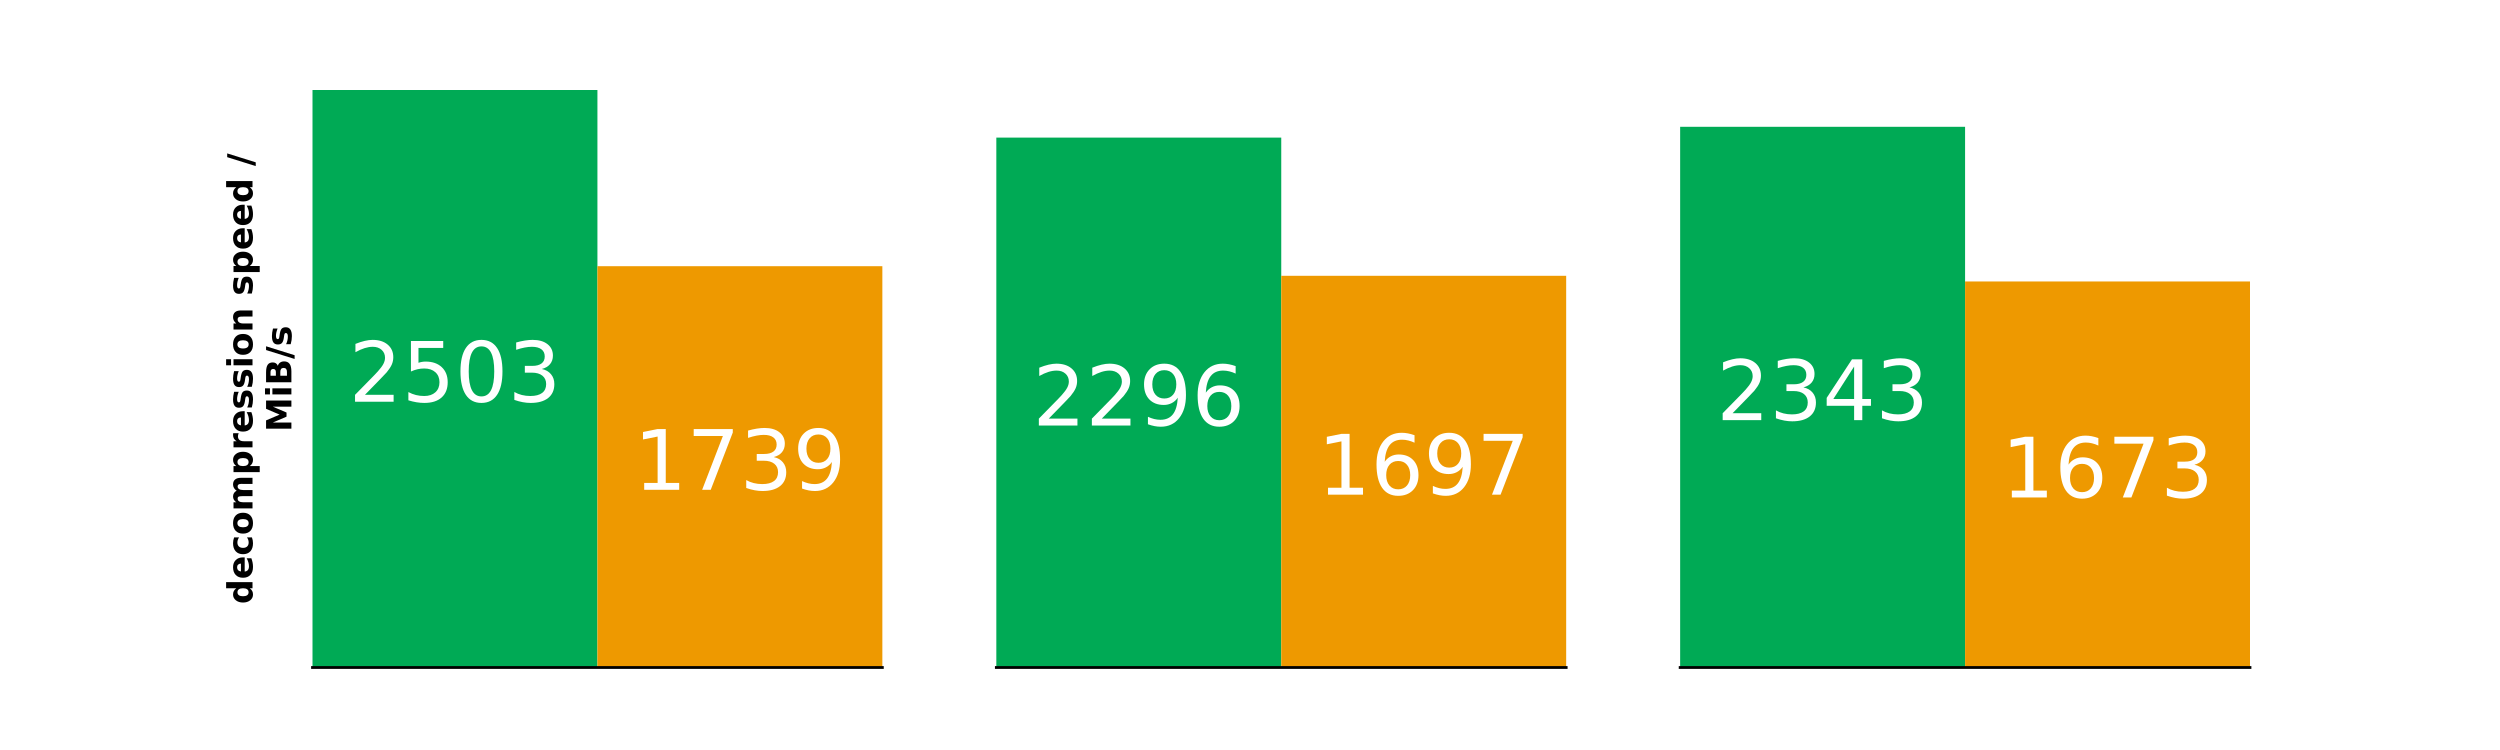
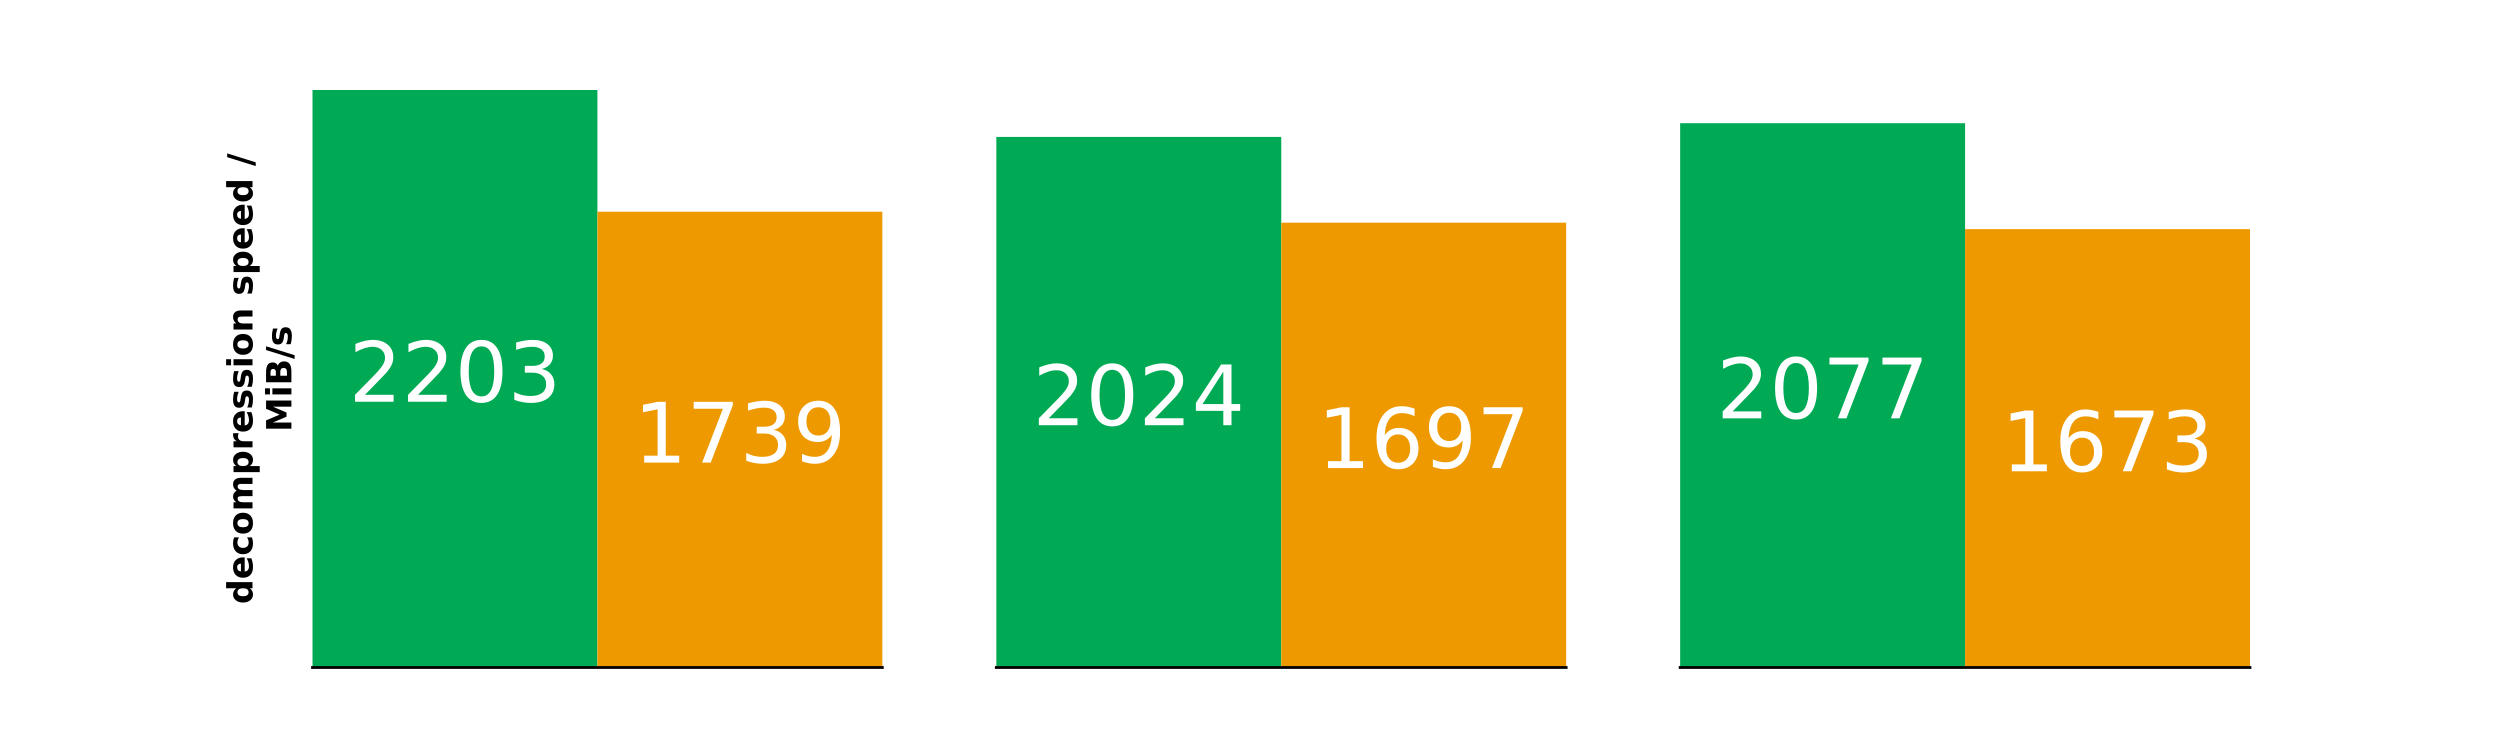
<svg xmlns="http://www.w3.org/2000/svg" xmlns:xlink="http://www.w3.org/1999/xlink" width="960" height="288" viewBox="0 0 720 216">
  <defs>
    <style>*{stroke-linejoin:round;stroke-linecap:butt}</style>
  </defs>
  <g id="figure_1">
    <path id="patch_1" d="M0 216h720V0H0z" style="fill:#fff" />
    <g id="axes_1">
      <path id="patch_2" d="M90 192.24h164.118V25.92H90z" style="fill:#fff" />
-       <path id="patch_3" d="M90 192.24h82.059V25.92H90z" clip-path="url(#pd2aa5bd81c)" style="fill:#0a5" />
-       <path id="patch_4" d="M172.059 192.24h82.059V76.658h-82.06z" clip-path="url(#pd2aa5bd81c)" style="fill:#e90" />
+       <path id="patch_3" d="M90 192.24h82.059V25.92H90z" clip-path="url(#p6e9be53049)" style="fill:#0a5" />
+       <path id="patch_4" d="M172.059 192.24h82.059V60.97h-82.06z" clip-path="url(#p6e9be53049)" style="fill:#e90" />
      <g id="matplotlib.axis_2">
        <g id="text_1">
          <g transform="matrix(0 -.1 -.1 0 72.722 173.98)">
            <defs>
              <path id="DejaVuSans-Bold-64" d="M2919 2988v1875h1125V0H2919v506q-231-309-510-453-278-144-643-144-647 0-1063 514-415 515-415 1324t415 1323q416 514 1063 514 362 0 642-145t511-451zM2181 722q360 0 549 262 189 263 189 763t-189 762q-189 263-549 263-356 0-545-263-189-262-189-762t189-763q189-262 545-262z" transform="scale(.01563)" />
              <path id="DejaVuSans-Bold-65" d="M4031 1759v-318H1416q40-394 284-591t681-197q353 0 723 105 371 105 762 317V213Q3469 63 3072-14t-794-77q-950 0-1477 483-526 483-526 1355 0 856 517 1346 517 491 1424 491 825 0 1320-497 495-496 495-1328zm-1150 372q0 319-186 514-186 196-486 196-325 0-528-183t-253-527h1453z" transform="scale(.01563)" />
              <path id="DejaVuSans-Bold-63" d="M3366 3391v-913q-228 156-458 231t-477 75q-468 0-729-273t-261-764q0-491 261-765 261-273 729-273 263 0 499 78 236 79 436 232V103Q3103 6 2833-42q-270-49-542-49-947 0-1482 486-534 486-534 1352t534 1351q535 486 1482 486 275 0 542-48t533-145z" transform="scale(.01563)" />
              <path id="DejaVuSans-Bold-6f" d="M2203 2784q-372 0-567-267t-195-770q0-503 195-771 195-267 567-267 366 0 559 267 194 268 194 771t-194 770q-193 267-559 267zm0 800q903 0 1411-488 508-487 508-1349 0-863-508-1351Q3106-91 2203-91q-906 0-1417 487-511 488-511 1351 0 862 511 1349 511 488 1417 488z" transform="scale(.01563)" />
              <path id="DejaVuSans-Bold-6d" d="M3781 2919q213 325 505 495t642 170q603 0 919-372 316-371 316-1081V0H5038v1825q3 41 4 84 2 44 2 125 0 372-110 539-109 168-353 168-318 0-492-263-173-262-180-759V0H2784v1825q0 581-100 748-100 168-356 168-322 0-497-264t-175-755V0H531v3500h1125v-512q207 296 474 446t589 150q362 0 640-175 279-175 422-490z" transform="scale(.01563)" />
              <path id="DejaVuSans-Bold-70" d="M1656 506v-1837H538v4831h1118v-512q232 306 513 451t647 145q647 0 1062-514 416-514 416-1323T3878 423Q3463-91 2816-91q-366 0-647 145-281 146-513 452zm744 2266q-359 0-552-264-192-264-192-761t192-761q193-264 552-264t548 262q190 263 190 763t-190 762q-189 263-548 263z" transform="scale(.01563)" />
              <path id="DejaVuSans-Bold-72" d="M3138 2547q-147 69-293 101-145 33-292 33-431 0-664-277-233-276-233-791V0H538v3500h1118v-575q216 344 495 501 280 158 671 158 56 0 121-5 66-4 191-20l4-1012z" transform="scale(.01563)" />
              <path id="DejaVuSans-Bold-73" d="M3272 3391v-850q-359 150-694 225-334 75-631 75-319 0-474-80-154-80-154-245 0-135 117-207 117-71 420-106l197-28q860-109 1156-359 297-250 297-785 0-559-413-841Q2681-91 1863-91q-347 0-718 55-370 55-761 164v850q335-162 686-244 352-81 714-81 329 0 494 90 166 91 166 270 0 150-114 223t-455 114l-197 25q-747 94-1047 347t-300 769q0 556 381 824 382 269 1169 269 310 0 650-47 341-46 741-146z" transform="scale(.01563)" />
              <path id="DejaVuSans-Bold-69" d="M538 3500h1118V0H538v3500zm0 1363h1118v-913H538v913z" transform="scale(.01563)" />
              <path id="DejaVuSans-Bold-6e" d="M4056 2131V0H2931v1631q0 453-20 625t-70 253q-66 110-179 171-112 61-256 61-350 0-550-271-200-270-200-748V0H538v3500h1118v-512q253 306 537 451 285 145 629 145 606 0 920-372 314-371 314-1081z" transform="scale(.01563)" />
              <path id="DejaVuSans-Bold-2f" d="M1644 4666h694L691-594H0l1644 5260z" transform="scale(.01563)" />
            </defs>
            <use xlink:href="#DejaVuSans-Bold-64" />
            <use xlink:href="#DejaVuSans-Bold-65" x="71.582" />
            <use xlink:href="#DejaVuSans-Bold-63" x="139.404" />
            <use xlink:href="#DejaVuSans-Bold-6f" x="198.682" />
            <use xlink:href="#DejaVuSans-Bold-6d" x="267.383" />
            <use xlink:href="#DejaVuSans-Bold-70" x="371.582" />
            <use xlink:href="#DejaVuSans-Bold-72" x="443.164" />
            <use xlink:href="#DejaVuSans-Bold-65" x="492.48" />
            <use xlink:href="#DejaVuSans-Bold-73" x="560.303" />
            <use xlink:href="#DejaVuSans-Bold-73" x="619.824" />
            <use xlink:href="#DejaVuSans-Bold-69" x="679.346" />
            <use xlink:href="#DejaVuSans-Bold-6f" x="713.623" />
            <use xlink:href="#DejaVuSans-Bold-6e" x="782.324" />
            <use xlink:href="#DejaVuSans-Bold-20" x="853.516" />
            <use xlink:href="#DejaVuSans-Bold-73" x="888.33" />
            <use xlink:href="#DejaVuSans-Bold-70" x="947.852" />
            <use xlink:href="#DejaVuSans-Bold-65" x="1019.434" />
            <use xlink:href="#DejaVuSans-Bold-65" x="1087.256" />
            <use xlink:href="#DejaVuSans-Bold-64" x="1155.078" />
            <use xlink:href="#DejaVuSans-Bold-20" x="1226.66" />
            <use xlink:href="#DejaVuSans-Bold-2f" x="1261.475" />
          </g>
          <g transform="matrix(0 -.1 -.1 0 83.92 124.383)">
            <defs>
              <path id="DejaVuSans-Bold-4d" d="M588 4666h1531l1062-2497 1069 2497h1528V0H4641v3413L3566 897h-763L1728 3413V0H588v4666z" transform="scale(.01563)" />
              <path id="DejaVuSans-Bold-42" d="M2456 2859q285 0 431 125 147 125 147 369 0 241-147 367-146 127-431 127h-665v-988h665zm41-2040q362 0 545 153t183 462q0 304-181 455-181 152-547 152h-706V819h706zm1119 1678q387-113 599-416 213-303 213-743 0-675-456-1007Q3516 0 2584 0H588v4666h1806q972 0 1408-294t436-941q0-340-160-579-159-239-462-355z" transform="scale(.01563)" />
            </defs>
            <use xlink:href="#DejaVuSans-Bold-4d" />
            <use xlink:href="#DejaVuSans-Bold-69" x="99.512" />
            <use xlink:href="#DejaVuSans-Bold-42" x="133.789" />
            <use xlink:href="#DejaVuSans-Bold-2f" x="210.01" />
            <use xlink:href="#DejaVuSans-Bold-73" x="246.533" />
          </g>
        </g>
      </g>
      <path id="patch_5" d="M90 192.24h164.118" style="fill:none;stroke:#000;stroke-width:.8;stroke-linejoin:miter;stroke-linecap:square" />
      <g id="text_2" style="fill:#fff" transform="matrix(.24 0 0 -.24 100.49 115.703)">
        <defs>
          <path id="DejaVuSans-32" d="M1228 531h2203V0H469v531q359 372 979 998 621 627 780 809 303 340 423 576 121 236 121 464 0 372-261 606-261 235-680 235-297 0-627-103-329-103-704-313v638q381 153 712 231 332 78 607 78 725 0 1156-363 431-362 431-968 0-288-108-546-107-257-392-607-78-91-497-524-418-433-1181-1211z" transform="scale(.01563)" />
-           <path id="DejaVuSans-35" d="M691 4666h2478v-532H1269V2991q137 47 274 70 138 23 276 23 781 0 1237-428 457-428 457-1159 0-753-469-1171Q2575-91 1722-91q-294 0-599 50Q819 9 494 109v635q281-153 581-228t634-75q541 0 856 284 316 284 316 772 0 487-316 771-315 285-856 285-253 0-505-56-251-56-513-175v2344z" transform="scale(.01563)" />
          <path id="DejaVuSans-30" d="M2034 4250q-487 0-733-480-245-479-245-1442 0-959 245-1439 246-480 733-480 491 0 736 480 246 480 246 1439 0 963-246 1442-245 480-736 480zm0 500q785 0 1199-621 414-620 414-1801 0-1178-414-1799Q2819-91 2034-91q-784 0-1198 620-414 621-414 1799 0 1181 414 1801 414 621 1198 621z" transform="scale(.01563)" />
          <path id="DejaVuSans-33" d="M2597 2516q453-97 707-404 255-306 255-756 0-690-475-1069Q2609-91 1734-91q-293 0-604 58T488 141v609q262-153 574-231 313-78 654-78 593 0 904 234t311 681q0 413-289 645-289 233-804 233h-544v519h569q465 0 712 186t247 536q0 359-255 551-254 193-729 193-260 0-557-57-297-56-653-174v562q360 100 674 150t592 50q719 0 1137-327 419-326 419-882 0-388-222-655t-631-370z" transform="scale(.01563)" />
        </defs>
        <use xlink:href="#DejaVuSans-32" />
-         <use xlink:href="#DejaVuSans-35" x="63.623" />
+         <use xlink:href="#DejaVuSans-32" x="63.623" />
        <use xlink:href="#DejaVuSans-30" x="127.246" />
        <use xlink:href="#DejaVuSans-33" x="190.869" />
      </g>
-       <g id="text_3" style="fill:#fff" transform="matrix(.24 0 0 -.24 182.548 141.071)">
+       <g id="text_3" style="fill:#fff" transform="matrix(.24 0 0 -.24 182.548 133.228)">
        <defs>
          <path id="DejaVuSans-31" d="M794 531h1031v3560L703 3866v575l1116 225h631V531h1031V0H794v531z" transform="scale(.01563)" />
          <path id="DejaVuSans-37" d="M525 4666h3000v-269L1831 0h-659l1594 4134H525v532z" transform="scale(.01563)" />
          <path id="DejaVuSans-39" d="M703 97v575q238-113 481-172 244-59 479-59 625 0 954 420 330 420 377 1277-181-269-460-413-278-144-615-144-700 0-1108 423-408 424-408 1159 0 718 425 1152 425 435 1131 435 810 0 1236-621 427-620 427-1801 0-1103-524-1761Q2575-91 1691-91q-238 0-482 47Q966 3 703 97zm1256 1978q425 0 673 290 249 291 249 798 0 503-249 795-248 292-673 292t-673-292q-248-292-248-795 0-507 248-798 248-290 673-290z" transform="scale(.01563)" />
        </defs>
        <use xlink:href="#DejaVuSans-31" />
        <use xlink:href="#DejaVuSans-37" x="63.623" />
        <use xlink:href="#DejaVuSans-33" x="127.246" />
        <use xlink:href="#DejaVuSans-39" x="190.869" />
      </g>
    </g>
    <g id="axes_2">
      <path id="patch_6" d="M286.941 192.24H451.06V25.92H286.94z" style="fill:#fff" />
-       <path id="patch_7" d="M286.941 192.24H369V39.625h-82.059z" clip-path="url(#pf9a6a5d865)" style="fill:#0a5" />
-       <path id="patch_8" d="M369 192.24h82.059V79.432H369z" clip-path="url(#pf9a6a5d865)" style="fill:#e90" />
+       <path id="patch_7" d="M286.941 192.24H369V39.436h-82.059z" clip-path="url(#p525537fa0f)" style="fill:#0a5" />
+       <path id="patch_8" d="M369 192.24h82.059V64.12H369z" clip-path="url(#p525537fa0f)" style="fill:#e90" />
      <path id="patch_9" d="M286.941 192.24H451.06" style="fill:none;stroke:#000;stroke-width:.8;stroke-linejoin:miter;stroke-linecap:square" />
-       <g id="text_4" style="fill:#fff" transform="matrix(.24 0 0 -.24 297.43 122.555)">
+       <g id="text_4" style="fill:#fff" transform="matrix(.24 0 0 -.24 297.43 122.46)">
+         <defs>
+           <path id="DejaVuSans-34" d="M2419 4116 825 1625h1594v2491zm-166 550h794V1625h666v-525h-666V0h-628v1100H313v609l1940 2957z" transform="scale(.01563)" />
+         </defs>
+         <use xlink:href="#DejaVuSans-32" />
+         <use xlink:href="#DejaVuSans-30" x="63.623" />
+         <use xlink:href="#DejaVuSans-32" x="127.246" />
+         <use xlink:href="#DejaVuSans-34" x="190.869" />
+       </g>
+       <g id="text_5" style="fill:#fff" transform="matrix(.24 0 0 -.24 379.49 134.803)">
        <defs>
          <path id="DejaVuSans-36" d="M2113 2584q-425 0-674-291-248-290-248-796 0-503 248-796 249-292 674-292t673 292q248 293 248 796 0 506-248 796-248 291-673 291zm1253 1979v-575q-238 112-480 171-242 60-480 60-625 0-955-422-329-422-376-1275 184 272 462 417 279 145 613 145 703 0 1111-427 408-426 408-1160 0-719-425-1154Q2819-91 2113-91q-810 0-1238 620-428 621-428 1799 0 1106 525 1764t1409 658q238 0 480-47t505-140z" transform="scale(.01563)" />
        </defs>
-         <use xlink:href="#DejaVuSans-32" />
-         <use xlink:href="#DejaVuSans-32" x="63.623" />
-         <use xlink:href="#DejaVuSans-39" x="127.246" />
-         <use xlink:href="#DejaVuSans-36" x="190.869" />
-       </g>
-       <g id="text_5" style="fill:#fff" transform="matrix(.24 0 0 -.24 379.49 142.458)">
        <use xlink:href="#DejaVuSans-31" />
        <use xlink:href="#DejaVuSans-36" x="63.623" />
        <use xlink:href="#DejaVuSans-39" x="127.246" />
        <use xlink:href="#DejaVuSans-37" x="190.869" />
      </g>
    </g>
    <g id="axes_3">
      <path id="patch_10" d="M483.882 192.24H648V25.92H483.882z" style="fill:#fff" />
-       <path id="patch_11" d="M483.882 192.24h82.06V36.516h-82.06z" clip-path="url(#pa1300aef00)" style="fill:#0a5" />
-       <path id="patch_12" d="M565.941 192.24H648V81.07h-82.059z" clip-path="url(#pa1300aef00)" style="fill:#e90" />
+       <path id="patch_11" d="M483.882 192.24h82.06V35.483h-82.06z" clip-path="url(#p00ba02371a)" style="fill:#0a5" />
+       <path id="patch_12" d="M565.941 192.24H648V65.982h-82.059z" clip-path="url(#p00ba02371a)" style="fill:#e90" />
      <path id="patch_13" d="M483.882 192.24H648" style="fill:none;stroke:#000;stroke-width:.8;stroke-linejoin:miter;stroke-linecap:square" />
-       <g id="text_6" style="fill:#fff" transform="matrix(.24 0 0 -.24 494.372 121)">
-         <defs>
-           <path id="DejaVuSans-34" d="M2419 4116 825 1625h1594v2491zm-166 550h794V1625h666v-525h-666V0h-628v1100H313v609l1940 2957z" transform="scale(.01563)" />
-         </defs>
+       <g id="text_6" style="fill:#fff" transform="matrix(.24 0 0 -.24 494.372 120.484)">
        <use xlink:href="#DejaVuSans-32" />
-         <use xlink:href="#DejaVuSans-33" x="63.623" />
-         <use xlink:href="#DejaVuSans-34" x="127.246" />
-         <use xlink:href="#DejaVuSans-33" x="190.869" />
+         <use xlink:href="#DejaVuSans-30" x="63.623" />
+         <use xlink:href="#DejaVuSans-37" x="127.246" />
+         <use xlink:href="#DejaVuSans-37" x="190.869" />
      </g>
-       <g id="text_7" style="fill:#fff" transform="matrix(.24 0 0 -.24 576.43 143.278)">
+       <g id="text_7" style="fill:#fff" transform="matrix(.24 0 0 -.24 576.43 135.733)">
        <use xlink:href="#DejaVuSans-31" />
        <use xlink:href="#DejaVuSans-36" x="63.623" />
        <use xlink:href="#DejaVuSans-37" x="127.246" />
        <use xlink:href="#DejaVuSans-33" x="190.869" />
      </g>
    </g>
  </g>
  <defs>
-     <clipPath id="pd2aa5bd81c">
+     <clipPath id="p6e9be53049">
      <path d="M90 25.92h164.118v166.32H90z" />
    </clipPath>
-     <clipPath id="pf9a6a5d865">
+     <clipPath id="p525537fa0f">
      <path d="M286.941 25.92h164.118v166.32H286.941z" />
    </clipPath>
-     <clipPath id="pa1300aef00">
+     <clipPath id="p00ba02371a">
      <path d="M483.882 25.92H648v166.32H483.882z" />
    </clipPath>
  </defs>
</svg>
